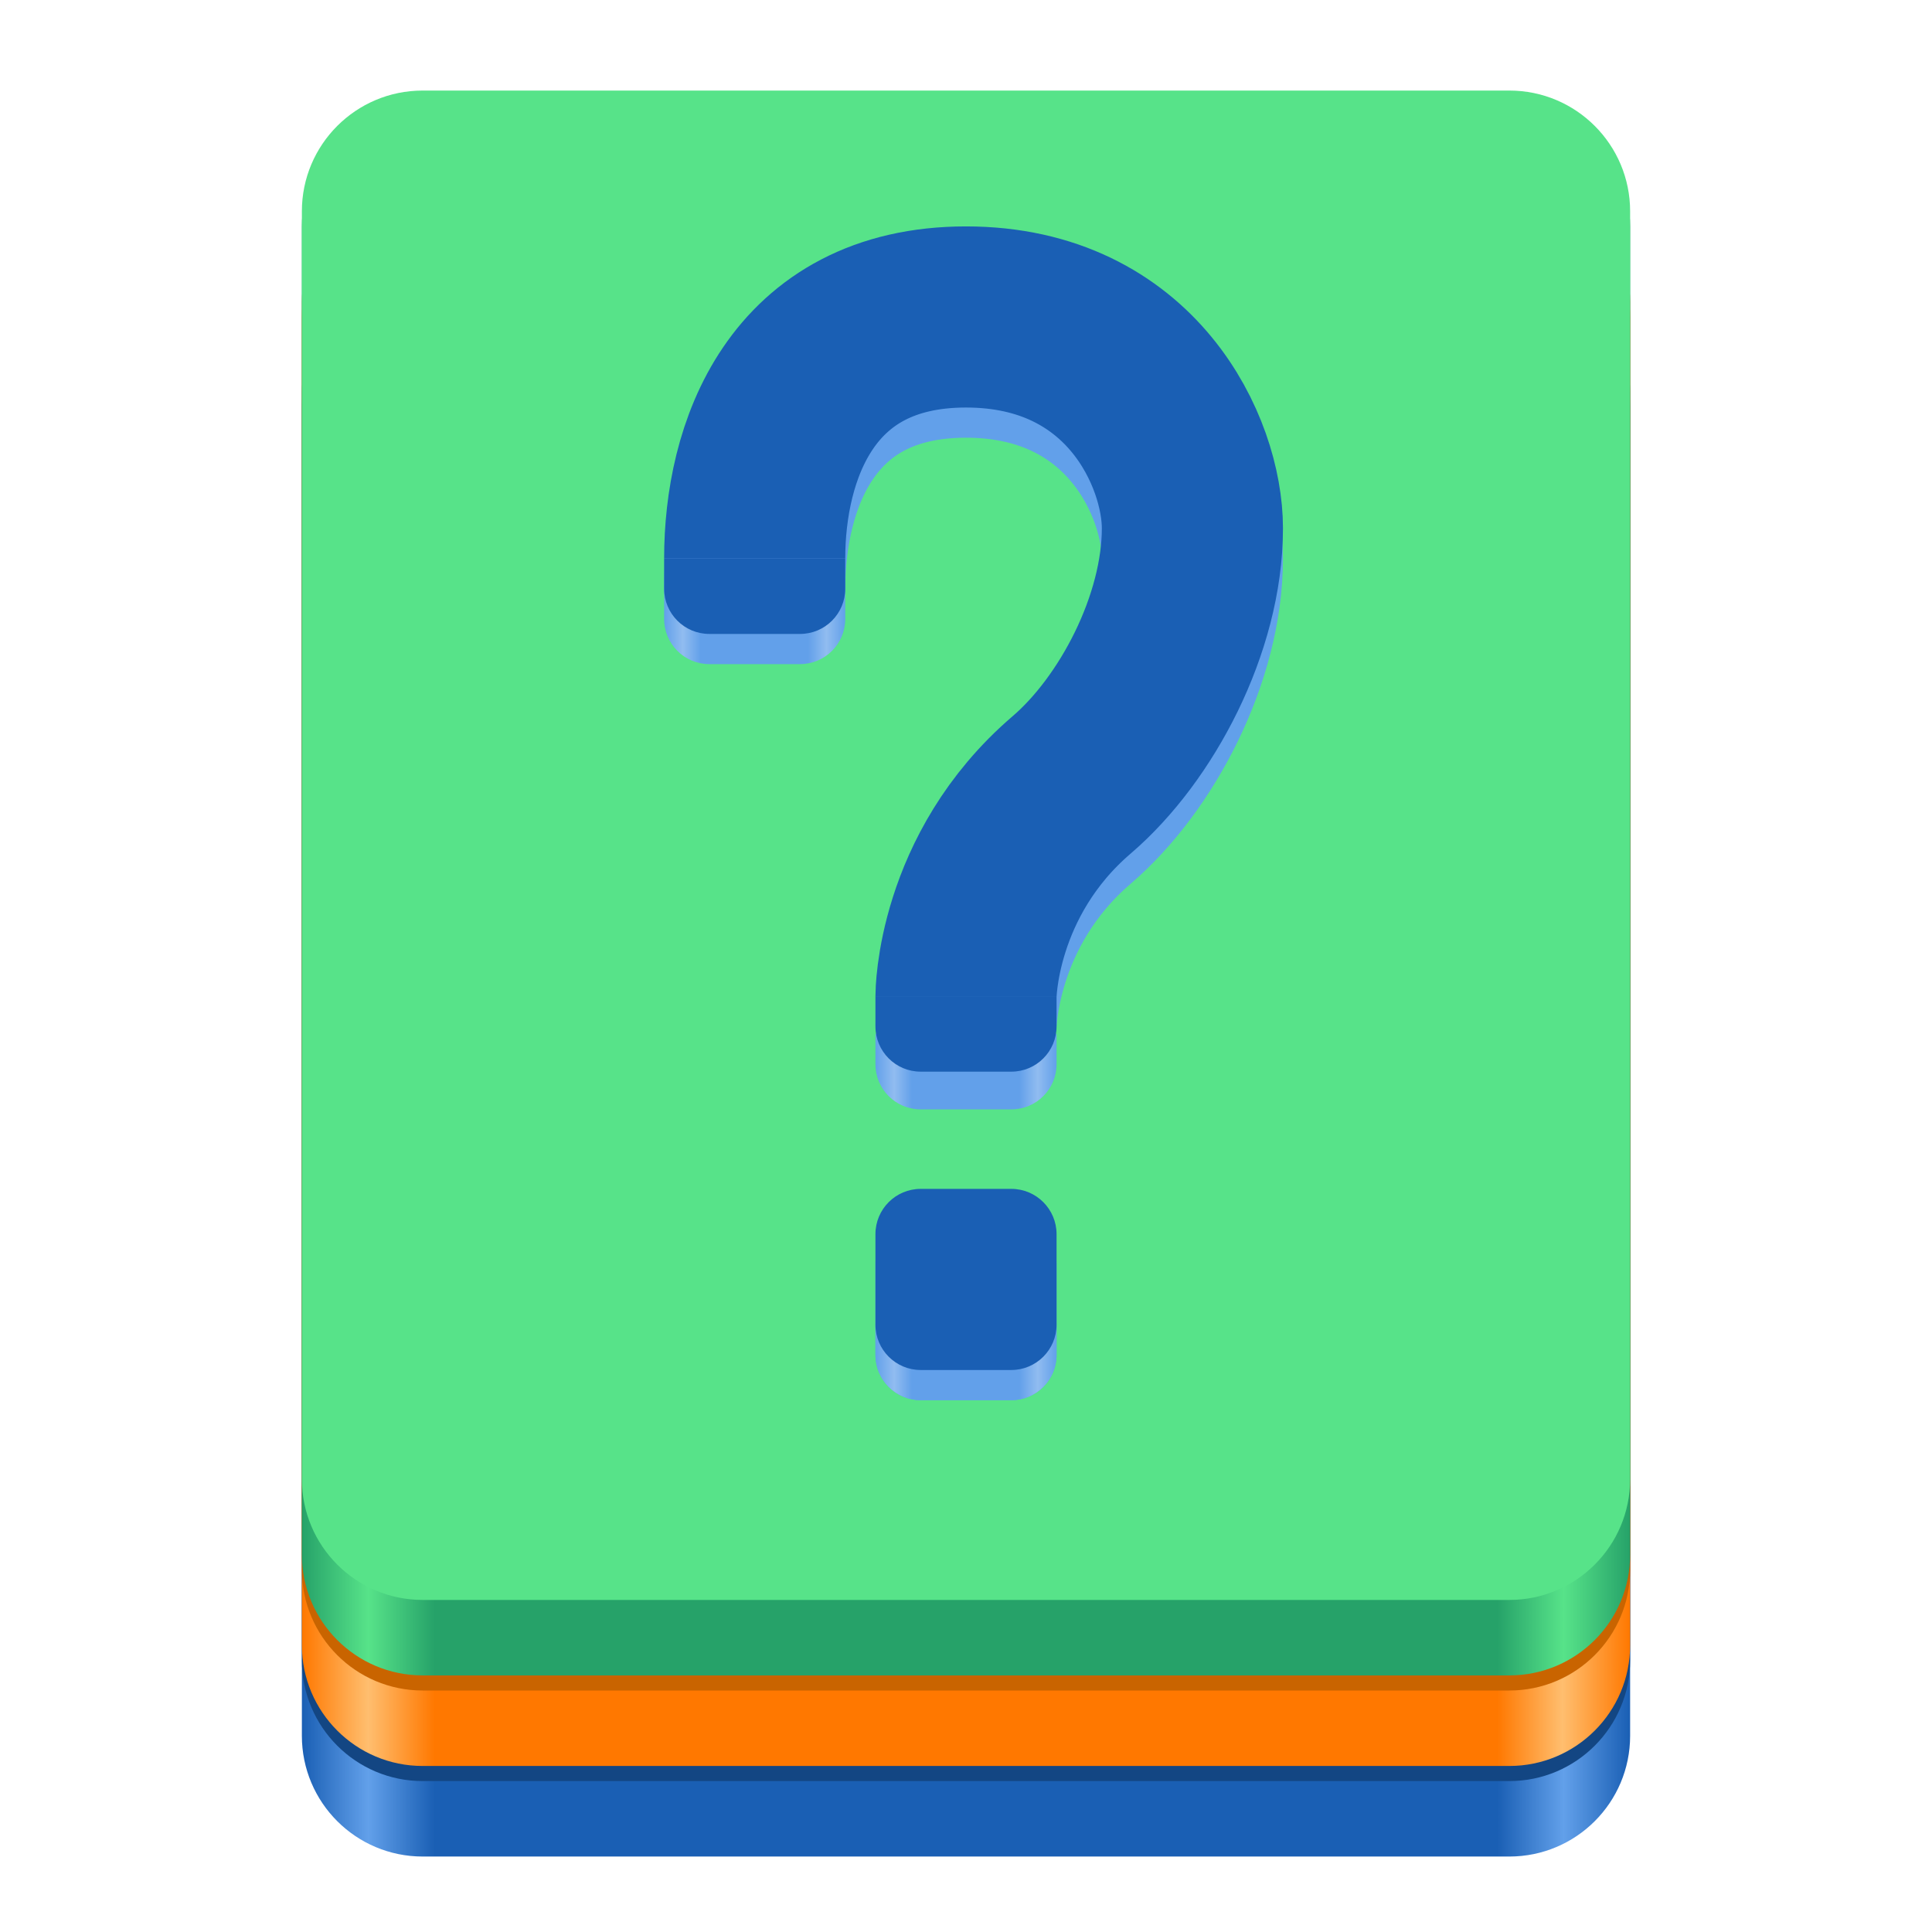
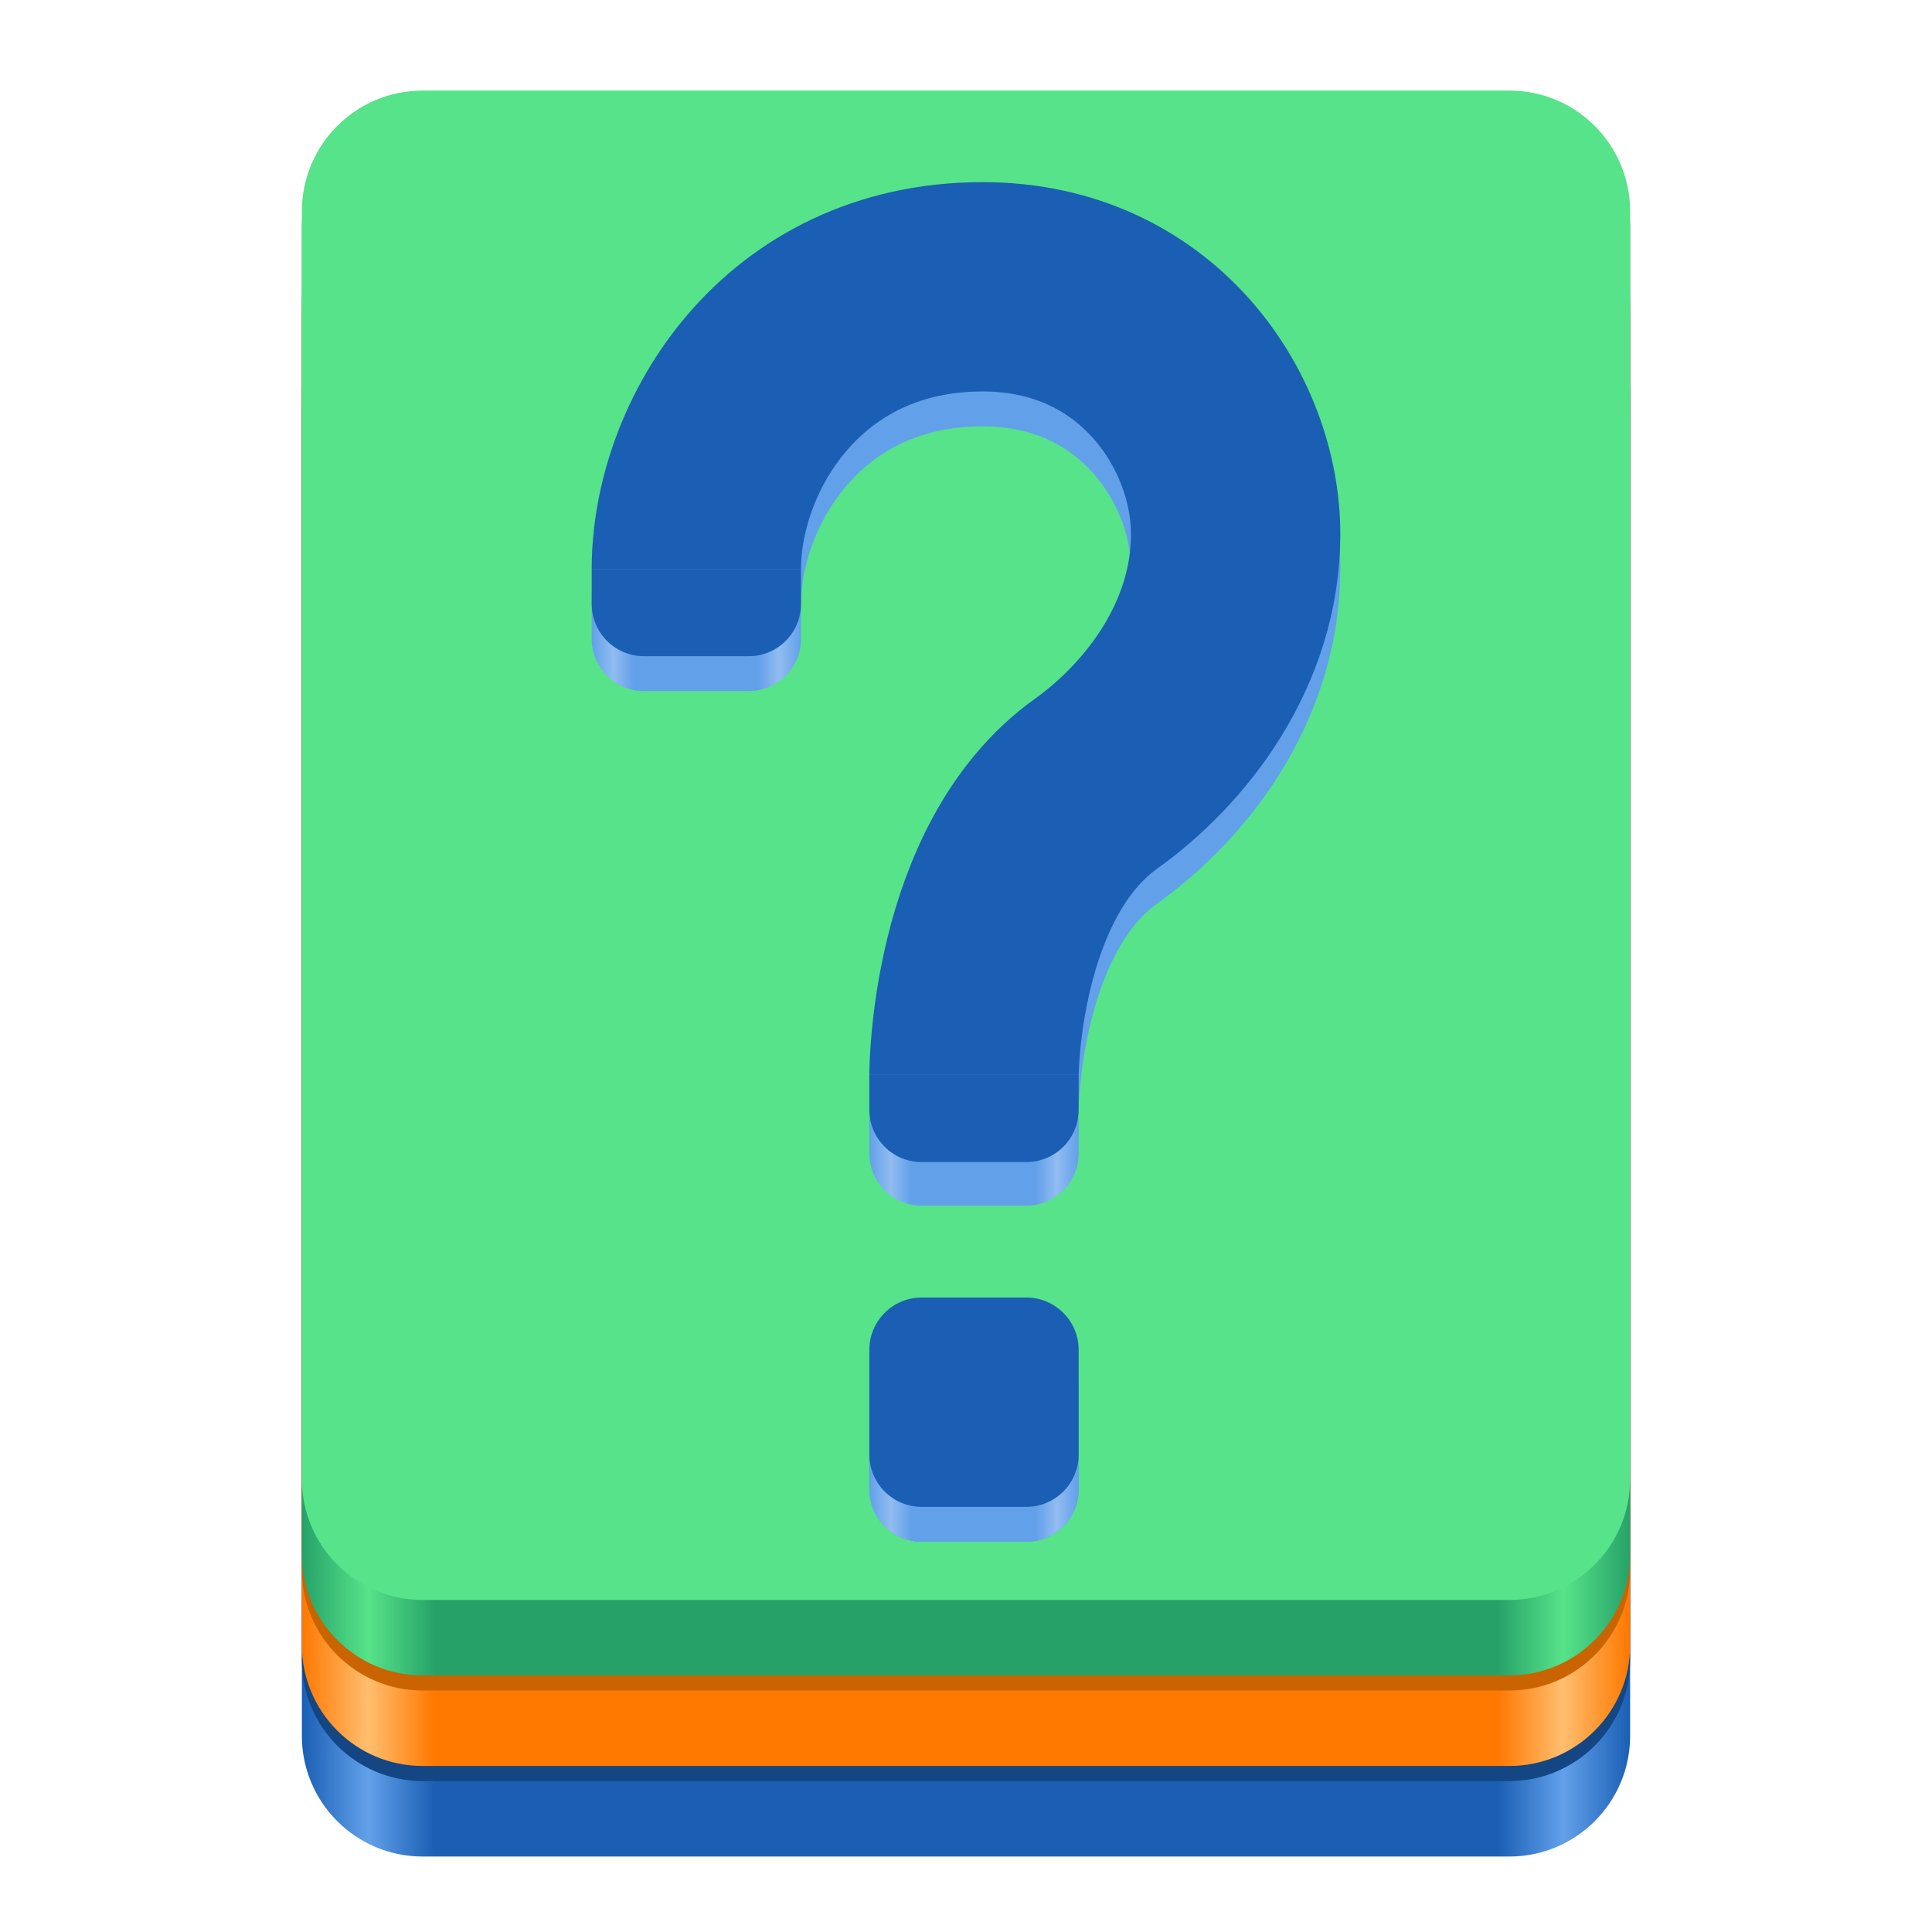
- <svg xmlns="http://www.w3.org/2000/svg" xmlns:xlink="http://www.w3.org/1999/xlink" height="128px" viewBox="0 0 128 128" width="128px">
+ <svg xmlns="http://www.w3.org/2000/svg" xmlns:xlink="http://www.w3.org/1999/xlink" height="128px" viewBox="0 0 128 128" width="128px" version="1.1" id="svg38">
+   <defs id="defs38" />
  <linearGradient id="a" gradientTransform="matrix(0.196428 0 0 0.342105 2.59729 276.7401)" gradientUnits="userSpaceOnUse" x1="88.596" x2="536.596" y1="-449.394" y2="-449.394">
-     <stop offset="0" stop-color="#1a5fb4" />
-     <stop offset="0.05" stop-color="#62a0ea" />
-     <stop offset="0.1" stop-color="#1a5fb4" />
-     <stop offset="0.9" stop-color="#1a5fb4" />
-     <stop offset="0.95" stop-color="#62a0ea" />
-     <stop offset="1" stop-color="#1a5fb4" />
+     <stop offset="0" stop-color="#1a5fb4" id="stop1" />
+     <stop offset="0.05" stop-color="#62a0ea" id="stop2" />
+     <stop offset="0.1" stop-color="#1a5fb4" id="stop3" />
+     <stop offset="0.9" stop-color="#1a5fb4" id="stop4" />
+     <stop offset="0.95" stop-color="#62a0ea" id="stop5" />
+     <stop offset="1" stop-color="#1a5fb4" id="stop6" />
  </linearGradient>
  <linearGradient id="b" gradientTransform="matrix(0.196428 0 0 0.342105 2.59729 270.7401)" gradientUnits="userSpaceOnUse" x1="88.596" x2="536.596" y1="-449.394" y2="-449.394">
-     <stop offset="0" stop-color="#ff7800" />
-     <stop offset="0.05" stop-color="#ffbe6f" />
-     <stop offset="0.1" stop-color="#ff7800" />
-     <stop offset="0.9" stop-color="#ff7800" />
-     <stop offset="0.949" stop-color="#ffbe6f" />
-     <stop offset="1" stop-color="#ff7800" />
+     <stop offset="0" stop-color="#ff7800" id="stop7" />
+     <stop offset="0.05" stop-color="#ffbe6f" id="stop8" />
+     <stop offset="0.1" stop-color="#ff7800" id="stop9" />
+     <stop offset="0.9" stop-color="#ff7800" id="stop10" />
+     <stop offset="0.949" stop-color="#ffbe6f" id="stop11" />
+     <stop offset="1" stop-color="#ff7800" id="stop12" />
  </linearGradient>
  <linearGradient id="c" gradientTransform="matrix(0.196428 0 0 0.342105 2.597626 264.7401)" gradientUnits="userSpaceOnUse" x1="88.596" x2="536.596" y1="-449.394" y2="-449.394">
-     <stop offset="0" stop-color="#26a269" />
-     <stop offset="0.05" stop-color="#57e389" />
-     <stop offset="0.1" stop-color="#26a269" />
-     <stop offset="0.9" stop-color="#26a269" />
-     <stop offset="0.95" stop-color="#57e389" />
-     <stop offset="1" stop-color="#26a269" />
+     <stop offset="0" stop-color="#26a269" id="stop13" />
+     <stop offset="0.05" stop-color="#57e389" id="stop14" />
+     <stop offset="0.1" stop-color="#26a269" id="stop15" />
+     <stop offset="0.9" stop-color="#26a269" id="stop16" />
+     <stop offset="0.95" stop-color="#57e389" id="stop17" />
+     <stop offset="1" stop-color="#26a269" id="stop18" />
  </linearGradient>
  <linearGradient id="d" gradientUnits="userSpaceOnUse">
-     <stop offset="0" stop-color="#62a0ea" />
-     <stop offset="0.104" stop-color="#91bcf0" />
-     <stop offset="0.202" stop-color="#62a0ea" />
-     <stop offset="0.795" stop-color="#62a0ea" />
-     <stop offset="0.896" stop-color="#91bcf0" />
-     <stop offset="1" stop-color="#62a0ea" />
+     <stop offset="0" stop-color="#62a0ea" id="stop19" />
+     <stop offset="0.104" stop-color="#91bcf0" id="stop20" />
+     <stop offset="0.202" stop-color="#62a0ea" id="stop21" />
+     <stop offset="0.795" stop-color="#62a0ea" id="stop22" />
+     <stop offset="0.896" stop-color="#91bcf0" id="stop23" />
+     <stop offset="1" stop-color="#62a0ea" id="stop24" />
  </linearGradient>
-   <linearGradient id="e" x1="44" x2="56" xlink:href="#d" y1="41.5" y2="41.5" />
+   <linearGradient id="e" x1="44" x2="56" xlink:href="#d" y1="41.5" y2="41.5" gradientTransform="translate(-1.916847)" />
  <linearGradient id="f" x1="58" x2="70" xlink:href="#d" y1="71" y2="71" />
  <linearGradient id="g" x1="58" x2="70" xlink:href="#d" y1="90.265" y2="90.265" />
-   <path d="m 28 19 h 72 c 4.418 0 8 3.582 8 8 v 88 c 0 4.418 -3.582 8 -8 8 h -72 c -4.418 0 -8 -3.582 -8 -8 v -88 c 0 -4.418 3.582 -8 8 -8 z m 0 0" fill="url(#a)" />
-   <path d="m 28 18 h 72 c 4.418 0 8 3.582 8 8 v 84 c 0 4.418 -3.582 8 -8 8 h -72 c -4.418 0 -8 -3.582 -8 -8 v -84 c 0 -4.418 3.582 -8 8 -8 z m 0 0" fill="#134683" />
-   <path d="m 28 13 h 72 c 4.418 0 8 3.582 8 8 v 88 c 0 4.418 -3.582 8 -8 8 h -72 c -4.418 0 -8 -3.582 -8 -8 v -88 c 0 -4.418 3.582 -8 8 -8 z m 0 0" fill="url(#b)" />
-   <path d="m 28 12 h 72 c 4.418 0 8 3.582 8 8 v 84 c 0 4.418 -3.582 8 -8 8 h -72 c -4.418 0 -8 -3.582 -8 -8 v -84 c 0 -4.418 3.582 -8 8 -8 z m 0 0" fill="#c96400" />
-   <path d="m 28 7 h 72 c 4.418 0 8 3.582 8 8 v 88 c 0 4.418 -3.582 8 -8 8 h -72 c -4.418 0 -8 -3.582 -8 -8 v -88 c 0 -4.418 3.582 -8 8 -8 z m 0 0" fill="url(#c)" />
-   <path d="m 28 6 h 72 c 4.418 0 8 3.582 8 8 v 84 c 0 4.418 -3.582 8 -8 8 h -72 c -4.418 0 -8 -3.582 -8 -8 v -84 c 0 -4.418 3.582 -8 8 -8 z m 0 0" fill="#57e389" />
-   <path d="m 61 80.766 h 6 c 1.656 0 3 1.344 3 3 v 6 c 0 1.656 -1.344 3 -3 3 h -6 c -1.656 0 -3 -1.344 -3 -3 v -6 c 0 -1.656 1.344 -3 3 -3 z m 0 0" fill="#62a0ea" />
-   <path d="m 64 68 s 0 -8 7 -14 c 4.297 -3.68 8 -10.676 8 -17 c 0 -5 -4 -14 -15 -14 s -14 9 -14 16" fill="none" stroke="#62a0ea" stroke-width="12" />
-   <path d="m 44 39 v 2 c 0 1.66 1.34 3 3 3 h 6 c 1.66 0 3 -1.34 3 -3 v -2 z m 0 0" fill="url(#e)" />
-   <path d="m 58 68.5 v 2 c 0 1.66 1.34 3 3 3 h 6 c 1.66 0 3 -1.34 3 -3 v -2 z m 0 0" fill="url(#f)" />
-   <path d="m 58 87.766 v 2 c 0 1.66 1.34 3 3 3 h 6 c 1.66 0 3 -1.34 3 -3 v -2 z m 0 0" fill="url(#g)" />
-   <path d="m 61 78.766 h 6 c 1.656 0 3 1.344 3 3 v 6 c 0 1.656 -1.344 3 -3 3 h -6 c -1.656 0 -3 -1.344 -3 -3 v -6 c 0 -1.656 1.344 -3 3 -3 z m 0 0" fill="#1a5fb4" />
-   <path d="m 64 66 s 0 -8 7 -14 c 4.297 -3.68 8 -10.676 8 -17 c 0 -5 -4 -14 -15 -14 s -14 9 -14 16" fill="none" stroke="#1a5fb4" stroke-width="12" />
-   <g fill="#1a5fb4">
-     <path d="m 44 37 v 2 c 0 1.66 1.34 3 3 3 h 6 c 1.66 0 3 -1.34 3 -3 v -2 z m 0 0" />
-     <path d="m 58 66 v 2 c 0 1.66 1.34 3 3 3 h 6 c 1.66 0 3 -1.34 3 -3 v -2 z m 0 0" />
+   <path d="m 28 19 h 72 c 4.418 0 8 3.582 8 8 v 88 c 0 4.418 -3.582 8 -8 8 h -72 c -4.418 0 -8 -3.582 -8 -8 v -88 c 0 -4.418 3.582 -8 8 -8 z m 0 0" fill="url(#a)" id="path24" />
+   <path d="m 28 18 h 72 c 4.418 0 8 3.582 8 8 v 84 c 0 4.418 -3.582 8 -8 8 h -72 c -4.418 0 -8 -3.582 -8 -8 v -84 c 0 -4.418 3.582 -8 8 -8 z m 0 0" fill="#134683" id="path25" />
+   <path d="m 28 13 h 72 c 4.418 0 8 3.582 8 8 v 88 c 0 4.418 -3.582 8 -8 8 h -72 c -4.418 0 -8 -3.582 -8 -8 v -88 c 0 -4.418 3.582 -8 8 -8 z m 0 0" fill="url(#b)" id="path26" />
+   <path d="m 28 12 h 72 c 4.418 0 8 3.582 8 8 v 84 c 0 4.418 -3.582 8 -8 8 h -72 c -4.418 0 -8 -3.582 -8 -8 v -84 c 0 -4.418 3.582 -8 8 -8 z m 0 0" fill="#c96400" id="path27" />
+   <path d="m 28 7 h 72 c 4.418 0 8 3.582 8 8 v 88 c 0 4.418 -3.582 8 -8 8 h -72 c -4.418 0 -8 -3.582 -8 -8 v -88 c 0 -4.418 3.582 -8 8 -8 z m 0 0" fill="url(#c)" id="path28" />
+   <path d="m 28 6 h 72 c 4.418 0 8 3.582 8 8 v 84 c 0 4.418 -3.582 8 -8 8 h -72 c -4.418 0 -8 -3.582 -8 -8 v -84 c 0 -4.418 3.582 -8 8 -8 z m 0 0" fill="#57e389" id="path29" />
+   <g id="g39" transform="matrix(1.155674,0,0,1.155674,-9.433333,-5.062905)">
+     <path d="m 61,80.766 h 6 c 1.656,0 3,1.344 3,3 v 6 c 0,1.656 -1.344,3 -3,3 h -6 c -1.656,0 -3,-1.344 -3,-3 v -6 c 0,-1.656 1.344,-3 3,-3 z m 0,0" fill="#62a0ea" id="path30" />
+     <path d="m 58,68.5 v 2 c 0,1.66 1.34,3 3,3 h 6 c 1.66,0 3,-1.34 3,-3 v -2 z m 0,0" fill="url(#f)" id="path33" style="fill:url(#f)" />
+     <path d="m 58,87.766 v 2 c 0,1.66 1.34,3 3,3 h 6 c 1.66,0 3,-1.34 3,-3 v -2 z m 0,0" fill="url(#g)" id="path34" style="fill:url(#g)" />
+     <path d="m 42.083,39 v 2 c 0,1.66 1.34,3 3,3 h 6 c 1.66,0 3,-1.34 3,-3 v -2 z m 0,0" fill="url(#e)" id="path32" style="fill:url(#e)" />
+     <path d="m 61,78.766 h 6 c 1.656,0 3,1.344 3,3 v 6 c 0,1.656 -1.344,3 -3,3 h -6 c -1.656,0 -3,-1.344 -3,-3 v -6 c 0,-1.656 1.344,-3 3,-3 z m 0,0" fill="#1a5fb4" id="path35" />
+     <path d="M 64,68 C 64,68 64,56.311 71,51.307 75.006,48.444 79,43.324 79,37 79,30.521 73.917,22.822 64.5,22.822 53.5,22.822 48.083,32 48.083,39" fill="none" stroke="#1a5fb4" stroke-width="12" id="path36-3" style="stroke:#62a0ea;stroke-opacity:1" />
+     <path d="M 64,66 C 64,66 64,54.311 71,49.307 75.006,46.444 79,41.324 79,35 79,28.521 73.917,20.822 64.5,20.822 53.5,20.822 48.083,30 48.083,37" fill="none" stroke="#1a5fb4" stroke-width="12" id="path36" />
+     <g fill="#1a5fb4" id="g38">
+       <path d="m 42.083,37 v 2 c 0,1.66 1.34,3 3,3 h 6 c 1.66,0 3,-1.34 3,-3 v -2 z m 0,0" id="path37" />
+       <path d="m 58,66 v 2 c 0,1.66 1.34,3 3,3 h 6 c 1.66,0 3,-1.34 3,-3 v -2 z m 0,0" id="path38" />
+     </g>
  </g>
</svg>
